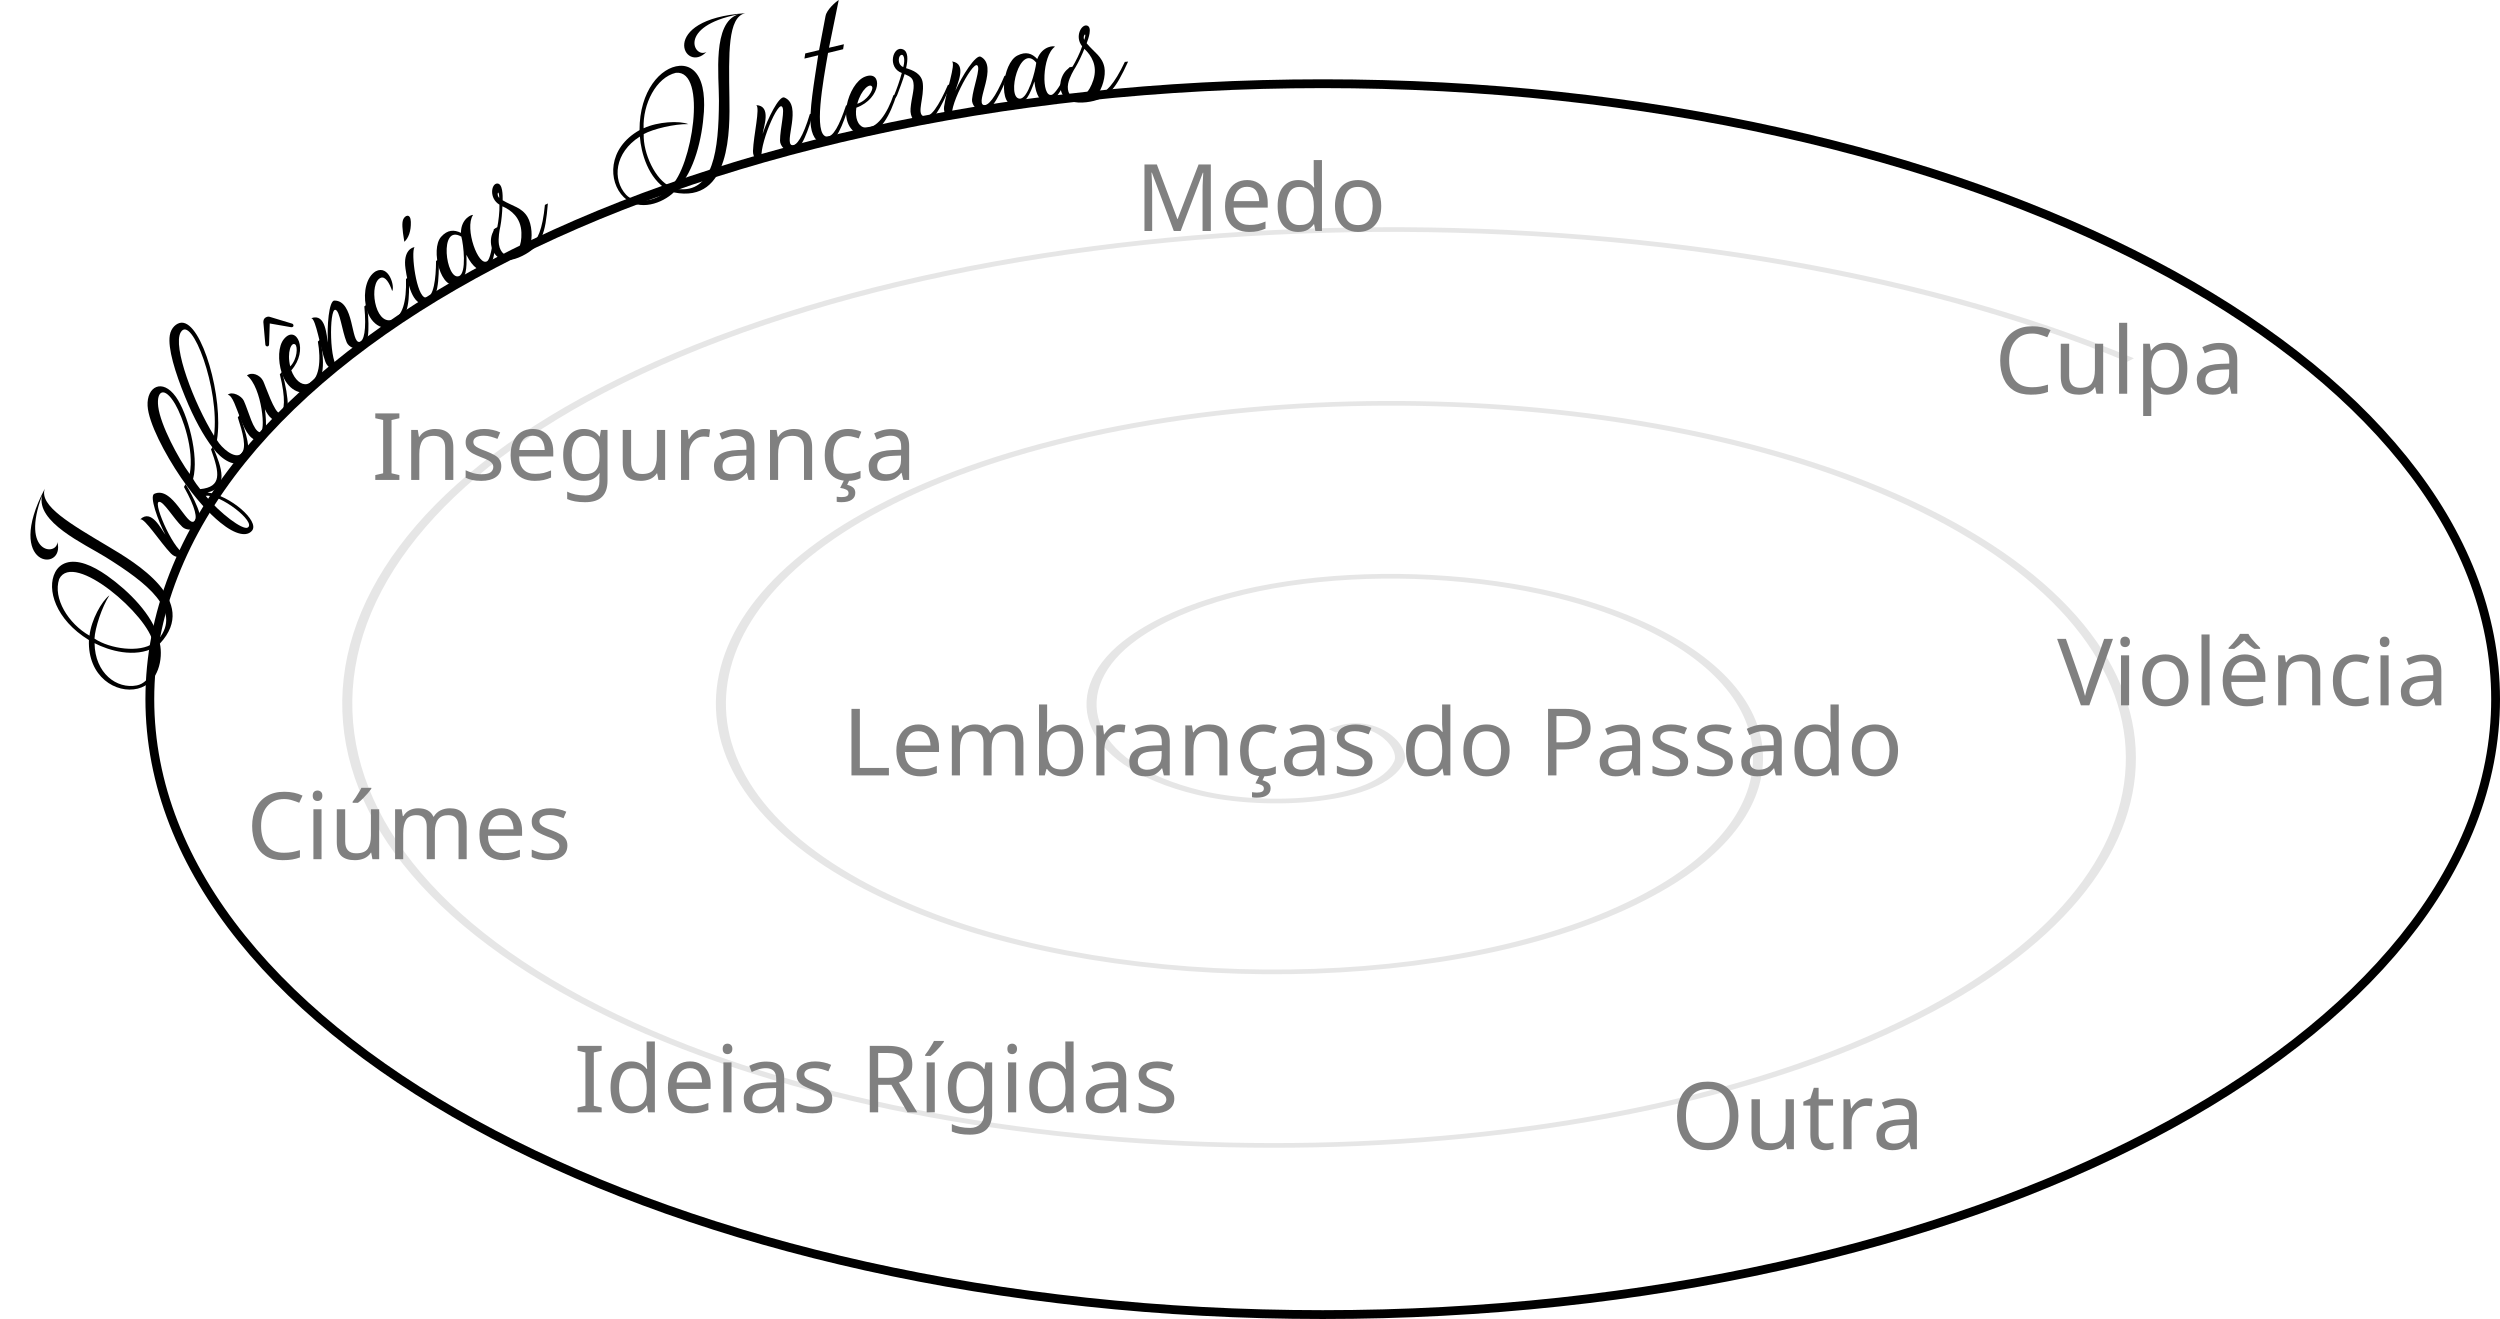
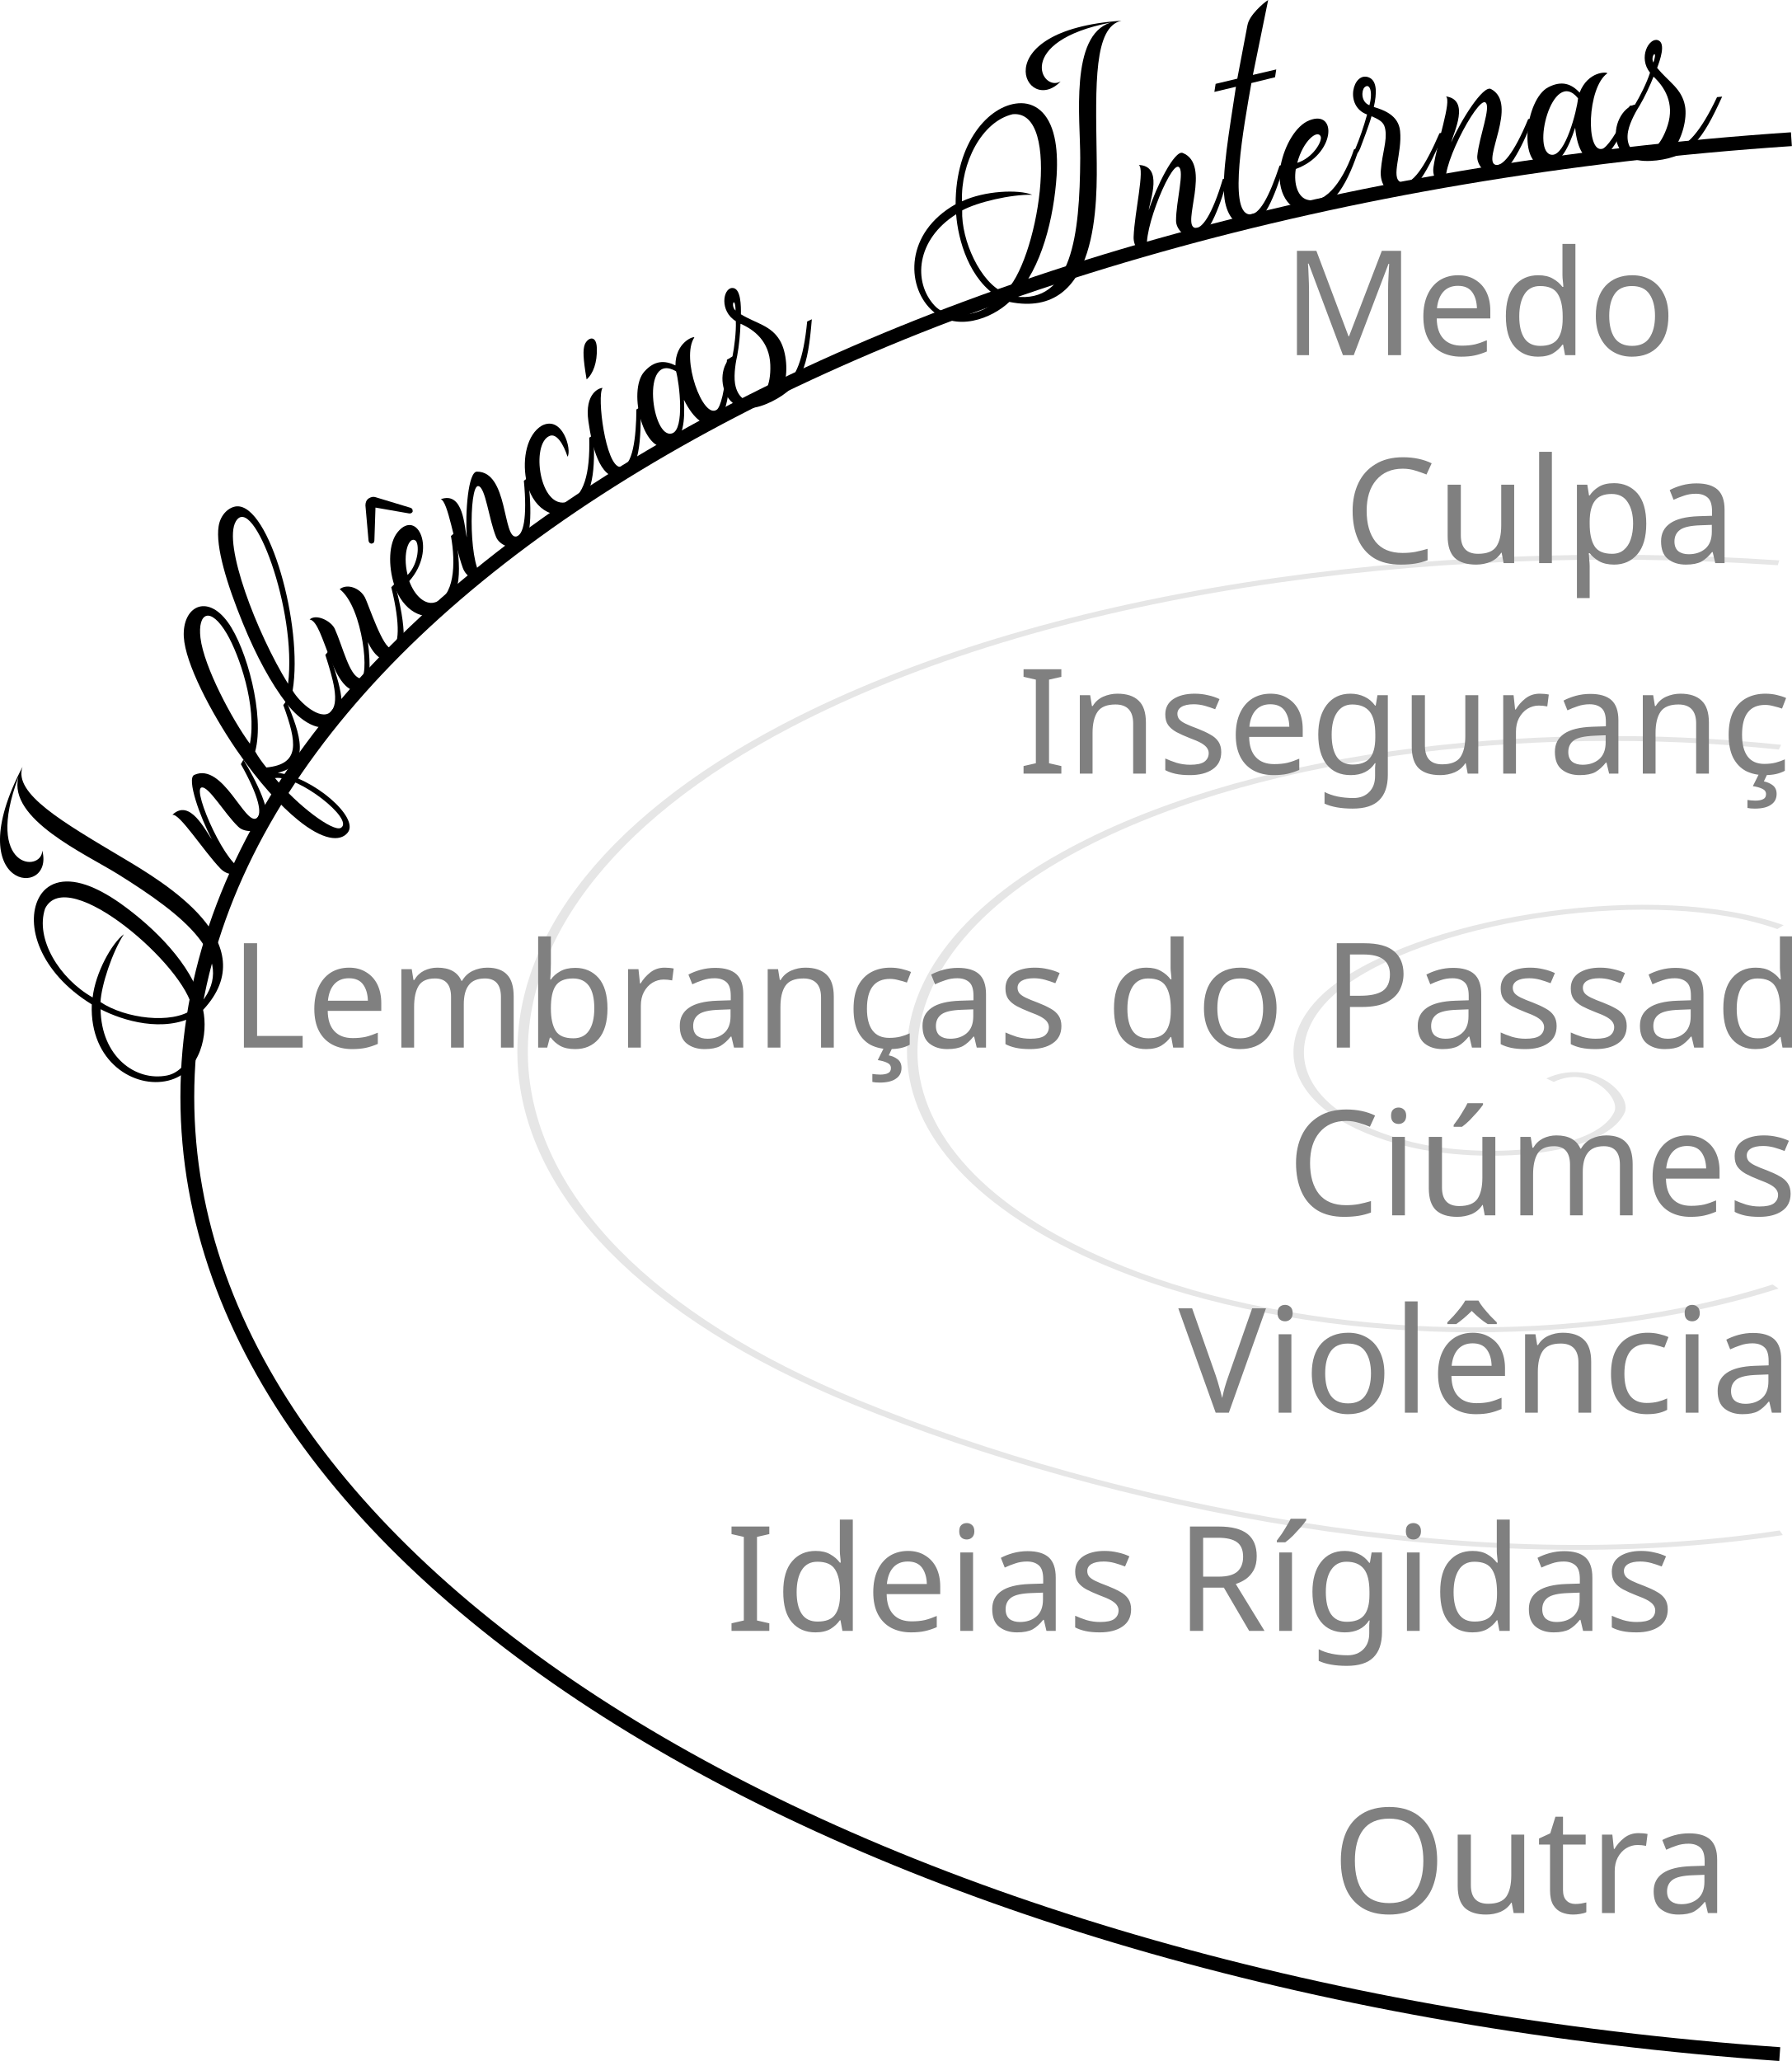
- <svg xmlns="http://www.w3.org/2000/svg" width="283.737mm" height="149.698mm" viewBox="0 0 283.737 149.698" version="1.1" id="svg8">
+ <svg xmlns="http://www.w3.org/2000/svg" width="129.622mm" height="149.07mm" viewBox="0 0 129.622 149.07" version="1.1" id="svg8">
  <defs id="defs2" />
-   <g id="layer1" transform="translate(-6.722394,-117.1508)">
-     <path style="fill:none;fill-rule:evenodd;stroke:#e6e6e6;stroke-width:0.265" id="path910" d="m 129.806,193.41 c 1.055,-1.055 1.943,0.902 1.754,1.754 -0.513,2.309 -3.47,2.68 -5.262,1.754 -3.205,-1.657 -3.58,-5.96 -1.754,-8.77 2.68,-4.123 8.484,-4.506 12.278,-1.754 5.057,3.668 5.444,11.019 1.754,15.786 -4.644,5.999 -13.56,6.388 -19.294,1.754 -6.944,-5.612 -7.335,-16.105 -1.754,-22.802 6.577,-7.892 18.651,-8.284 26.31,-1.754 8.842,7.539 9.234,21.199 1.754,29.818 -8.499,9.793 -23.748,10.186 -33.326,1.754 -10.745,-9.459 -11.138,-26.297 -1.754,-36.834 10.418,-11.698 28.847,-12.091 40.342,-1.754" transform="matrix(4.303111,0,0,2,-400.6105,-186.7106)" />
-     <text xml:space="preserve" style="font-style:normal;font-weight:normal;font-size:10.583px;line-height:1.25;font-family:sans-serif;letter-spacing:0px;word-spacing:0px;fill:#808080;fill-opacity:1;stroke:none;stroke-width:0.265;" x="135.581" y="143.369" id="medo">
-       <tspan x="135.581" y="143.369" style="font-style:normal;font-variant:normal;font-weight:normal;font-stretch:normal;font-family:Madelican;-inkscape-font-specification:Madelican;fill:#808080;stroke-width:0.265;" id="tspan43">Medo</tspan>
+   <g id="layer1" transform="translate(-10.17677,-117.1508)">
+     <path transform="matrix(2.860194,0,0,1.329359,-248.965,-61.83347)" style="fill:none;fill-rule:evenodd;stroke:#e6e6e6;stroke-width:0.265" d="m 129.806,193.41 c 1.055,-1.055 1.943,0.902 1.754,1.754 -0.513,2.309 -3.47,2.68 -5.262,1.754 -3.205,-1.657 -3.58,-5.96 -1.754,-8.77 2.343,-3.606 7.94,-5.475 11.09,-3.064 m -0.124,19.554 c -4.878,3.363 -11.489,3.126 -16.227,-0.703 -6.944,-5.612 -7.335,-16.105 -1.754,-22.802 4.51,-5.413 11.607,-7.298 18.092,-5.841 m 0.032,42.745 c -7.826,2.555 -16.904,-1.381 -23.386,-7.086 -10.745,-9.459 -11.138,-26.297 -1.754,-36.834 6.463,-7.258 16.011,-10.164 25.072,-8.856" id="path910" />
+     <text xml:space="preserve" style="font-style:normal;font-weight:normal;font-size:10.583px;line-height:1.25;font-family:sans-serif;letter-spacing:0px;word-spacing:0px;fill:#808080;fill-opacity:1;stroke:none;stroke-width:0.265" x="102.963" y="142.84" id="medo">
+       <tspan x="102.963" y="142.84" style="font-style:normal;font-variant:normal;font-weight:normal;font-stretch:normal;font-family:Madelican;-inkscape-font-specification:Madelican;fill:#808080;stroke-width:0.265" id="tspan43">Medo</tspan>
    </text>
-     <text id="inseguranca" y="171.62" x="48.896" style="font-style:normal;font-weight:normal;font-size:10.583px;line-height:1.25;font-family:sans-serif;letter-spacing:0px;word-spacing:0px;fill:#808080;fill-opacity:1;stroke:none;stroke-width:0.265;" xml:space="preserve">
-       <tspan id="tspan357" style="font-style:normal;font-variant:normal;font-weight:normal;font-stretch:normal;font-family:Madelican;-inkscape-font-specification:Madelican;fill:#808080;stroke-width:0.265;" y="171.62" x="48.896">Insegurança</tspan>
+     <text id="inseguranca" y="173.108" x="83.796" style="font-style:normal;font-weight:normal;font-size:10.583px;line-height:1.25;font-family:sans-serif;letter-spacing:0px;word-spacing:0px;fill:#808080;fill-opacity:1;stroke:none;stroke-width:0.265" xml:space="preserve">
+       <tspan id="tspan357" style="font-style:normal;font-variant:normal;font-weight:normal;font-stretch:normal;font-family:Madelican;-inkscape-font-specification:Madelican;fill:#808080;stroke-width:0.265" y="173.108" x="83.796">Insegurança</tspan>
    </text>
-     <text xml:space="preserve" style="font-style:normal;font-weight:normal;font-size:14.817px;line-height:1.25;font-family:sans-serif;letter-spacing:0px;word-spacing:0px;fill:#808080;fill-opacity:1;stroke:none;stroke-width:0.37;" x="34.698" y="214.667" id="ciumes">
-       <tspan x="34.698" y="214.667" style="font-style:normal;font-variant:normal;font-weight:normal;font-stretch:normal;font-size:10.583px;font-family:Madelican;-inkscape-font-specification:Madelican;fill:#808080;stroke-width:0.37;" id="tspan425">Ciúmes</tspan>
+     <text xml:space="preserve" style="font-style:normal;font-weight:normal;font-size:14.817px;line-height:1.25;font-family:sans-serif;letter-spacing:0px;word-spacing:0px;fill:#808080;fill-opacity:1;stroke:none;stroke-width:0.37" x="103.288" y="205.054" id="ciumes">
+       <tspan x="103.288" y="205.054" style="font-style:normal;font-variant:normal;font-weight:normal;font-stretch:normal;font-size:10.583px;font-family:Madelican;-inkscape-font-specification:Madelican;fill:#808080;stroke-width:0.37" id="tspan425">Ciúmes</tspan>
    </text>
-     <text id="outra_interna" y="247.582" x="196.414" style="font-style:normal;font-weight:normal;font-size:14.817px;line-height:1.25;font-family:sans-serif;letter-spacing:0px;word-spacing:0px;fill:#808080;fill-opacity:1;stroke:none;stroke-width:0.37;" xml:space="preserve">
-       <tspan id="tspan573" style="font-style:normal;font-variant:normal;font-weight:normal;font-stretch:normal;font-size:10.583px;font-family:Madelican;-inkscape-font-specification:Madelican;fill:#808080;stroke-width:0.37;" y="247.582" x="196.414">Outra</tspan>
+     <text id="outra_interna" y="255.519" x="106.533" style="font-style:normal;font-weight:normal;font-size:14.817px;line-height:1.25;font-family:sans-serif;letter-spacing:0px;word-spacing:0px;fill:#808080;fill-opacity:1;stroke:none;stroke-width:0.37" xml:space="preserve">
+       <tspan id="tspan573" style="font-style:normal;font-variant:normal;font-weight:normal;font-stretch:normal;font-size:10.583px;font-family:Madelican;-inkscape-font-specification:Madelican;fill:#808080;stroke-width:0.37" y="255.519" x="106.533">Outra</tspan>
    </text>
-     <text xml:space="preserve" style="font-style:normal;font-weight:normal;font-size:14.817px;line-height:1.25;font-family:sans-serif;letter-spacing:0px;word-spacing:0px;fill:#808080;fill-opacity:1;stroke:none;stroke-width:0.37;" x="71.853" y="243.401" id="ideias">
-       <tspan x="71.853" y="243.401" style="font-style:normal;font-variant:normal;font-weight:normal;font-stretch:normal;font-size:10.583px;font-family:Madelican;-inkscape-font-specification:Madelican;fill:#808080;stroke-width:0.37;" id="tspan625">Ideias Rígidas</tspan>
+     <text xml:space="preserve" style="font-style:normal;font-weight:normal;font-size:14.817px;line-height:1.25;font-family:sans-serif;letter-spacing:0px;word-spacing:0px;fill:#808080;fill-opacity:1;stroke:none;stroke-width:0.37" x="62.67" y="235.109" id="ideias">
+       <tspan x="62.67" y="235.109" style="font-style:normal;font-variant:normal;font-weight:normal;font-stretch:normal;font-size:10.583px;font-family:Madelican;-inkscape-font-specification:Madelican;fill:#808080;stroke-width:0.37" id="tspan625">Ideias Rígidas</tspan>
    </text>
-     <text id="violencia" y="197.204" x="240.19" style="font-style:normal;font-weight:normal;font-size:14.817px;line-height:1.25;font-family:sans-serif;letter-spacing:0px;word-spacing:0px;fill:#808080;fill-opacity:1;stroke:none;stroke-width:0.37;" xml:space="preserve">
-       <tspan id="tspan698" style="font-style:normal;font-variant:normal;font-weight:normal;font-stretch:normal;font-size:10.583px;font-family:Madelican;-inkscape-font-specification:Madelican;fill:#808080;stroke-width:0.37;" y="197.204" x="240.19">Violência</tspan>
+     <text id="violencia" y="219.33" x="95.413" style="font-style:normal;font-weight:normal;font-size:14.817px;line-height:1.25;font-family:sans-serif;letter-spacing:0px;word-spacing:0px;fill:#808080;fill-opacity:1;stroke:none;stroke-width:0.37" xml:space="preserve">
+       <tspan id="tspan698" style="font-style:normal;font-variant:normal;font-weight:normal;font-stretch:normal;font-size:10.583px;font-family:Madelican;-inkscape-font-specification:Madelican;fill:#808080;stroke-width:0.37" y="219.33" x="95.413">Violência</tspan>
    </text>
-     <text xml:space="preserve" style="font-style:normal;font-weight:normal;font-size:14.817px;line-height:1.25;font-family:sans-serif;letter-spacing:0px;word-spacing:0px;fill:#808080;fill-opacity:1;stroke:none;stroke-width:0.37;" x="102.327" y="205.155" id="lembrancas">
-       <tspan x="102.327" y="205.155" style="font-style:normal;font-variant:normal;font-weight:normal;font-stretch:normal;font-size:10.583px;font-family:Madelican;-inkscape-font-specification:Madelican;fill:#808080;stroke-width:0.37;" id="tspan725">Lembranças do Passado</tspan>
+     <text xml:space="preserve" style="font-style:normal;font-weight:normal;font-size:14.817px;line-height:1.25;font-family:sans-serif;letter-spacing:0px;word-spacing:0px;fill:#808080;fill-opacity:1;stroke:none;stroke-width:0.37" x="26.791" y="192.921" id="lembrancas">
+       <tspan x="26.791" y="192.921" style="font-style:normal;font-variant:normal;font-weight:normal;font-stretch:normal;font-size:10.583px;font-family:Madelican;-inkscape-font-specification:Madelican;fill:#808080;stroke-width:0.37" id="tspan725">Lembranças do Passado</tspan>
    </text>
-     <text xml:space="preserve" style="font-style:normal;font-weight:normal;font-size:14.817px;line-height:1.25;font-family:sans-serif;letter-spacing:0px;word-spacing:0px;fill:#808080;fill-opacity:1;stroke:none;stroke-width:0.37;" x="233.092" y="161.836" id="culpa">
-       <tspan x="233.092" y="161.836" style="font-style:normal;font-variant:normal;font-weight:normal;font-stretch:normal;font-size:10.583px;font-family:Madelican;-inkscape-font-specification:Madelican;fill:#808080;stroke-width:0.37;" id="tspan733">Culpa</tspan>
-       <tspan x="233.092" y="181.63" style="font-style:normal;font-variant:normal;font-weight:normal;font-stretch:normal;font-size:10.583px;font-family:Madelican;-inkscape-font-specification:Madelican;fill:#808080;stroke-width:0.37;" id="tspan735" />
+     <text xml:space="preserve" style="font-style:normal;font-weight:normal;font-size:14.817px;line-height:1.25;font-family:sans-serif;letter-spacing:0px;word-spacing:0px;fill:#808080;fill-opacity:1;stroke:none;stroke-width:0.37" x="107.381" y="157.878" id="culpa">
+       <tspan x="107.381" y="157.878" style="font-style:normal;font-variant:normal;font-weight:normal;font-stretch:normal;font-size:10.583px;font-family:Madelican;-inkscape-font-specification:Madelican;fill:#808080;stroke-width:0.37" id="tspan733">Culpa</tspan>
+       <tspan x="107.381" y="177.672" style="font-style:normal;font-variant:normal;font-weight:normal;font-stretch:normal;font-size:10.583px;font-family:Madelican;-inkscape-font-specification:Madelican;fill:#808080;stroke-width:0.37" id="tspan735" />
    </text>
    <g id="g906" transform="translate(-13.39253,-4.499853)">
-       <ellipse transform="scale(-1)" cx="-170.236" cy="-201" rx="133.116" ry="69.849" id="path895" style="opacity:1;fill:none;fill-opacity:1;stroke:#000000;stroke-width:1;stroke-linejoin:round;stroke-miterlimit:4;stroke-dasharray:none;stroke-dashoffset:0;stroke-opacity:1" />
+       <path transform="scale(-1)" style="opacity:1;fill:none;fill-opacity:1;stroke:#000000;stroke-width:1;stroke-linejoin:round;stroke-miterlimit:4;stroke-dasharray:none;stroke-dashoffset:0;stroke-opacity:1" d="m -152.314,-270.221 c 65.042,4.593 115.194,33.834 115.194,69.222 -5e-6,35.54 -50.585,64.881 -116.037,69.28" id="path895" />
      <g aria-label="Influências Internas" style="font-style:normal;font-weight:normal;font-size:14.817px;line-height:1.25;font-family:sans-serif;letter-spacing:0px;word-spacing:0px;fill:#000000;fill-opacity:1;stroke:none;stroke-width:0.37" id="text863">
        <path d="m 25.196,177.122 c -4.69,8.94 2.345,9.56 1.432,6.049 -0.032,1.613 -4.231,1.35 -1.729,-5.311 -0.764,3.023 4.794,5.525 7.192,7.011 4.778,2.976 8.658,6.059 6.05,9.277 -0.72,-2.728 -3.381,-5.395 -5.875,-7.166 -0.847,-0.594 -1.69,-1.06 -2.453,-1.32 -1.73,-0.594 -2.904,-0.101 -3.442,0.946 -0.98,1.895 0.023,5.351 3.837,7.689 -0.157,4.181 3.096,6.118 5.543,5.511 2.396,-0.602 2.873,-3.445 2.511,-5.115 4.539,-4.86 -2.816,-9.21 -5.815,-10.996 -4.32,-2.574 -7.924,-4.643 -7.25,-6.575 z m 10.461,22.316 c -2.294,0.456 -4.765,-1.378 -4.81,-4.791 1.63,0.842 4.552,1.711 6.83,0.479 0.416,1.878 -0.535,4.017 -2.02,4.311 z m 1.839,-4.777 c -1.488,1.083 -4.863,0.67 -6.657,-0.533 0.062,-1.225 0.846,-3.598 1.69,-4.905 -0.869,0.64 -2.058,2.784 -2.258,4.571 -2.402,-1.36 -4.174,-4.237 -3.44,-6.427 1.618,-3.267 10.202,4.184 10.665,7.294 z" style="font-style:normal;font-variant:normal;font-weight:normal;font-stretch:normal;font-size:16.933px;font-family:Madelican;-inkscape-font-specification:Madelican;fill:#000000;stroke-width:0.37" id="path166" />
        <path d="m 42.139,180.822 c -0.837,0.604 -2.436,-4.059 -4.516,-3.124 -0.577,0.256 0.418,3.061 1.267,4.648 -0.456,-0.575 -1.572,-2.992 -2.855,-1.757 0.52,-0.136 2.234,2.584 3.48,3.882 0.517,0.533 1.282,0.552 1.684,-6.7e-4 -1.109,0.226 -3.764,-5.686 -3.054,-5.859 0.509,-0.133 1.654,1.875 2.667,2.844 0.437,0.422 1.377,0.415 1.895,-0.091 0.708,-0.713 -0.702,-3.417 -1.532,-4.767 l -0.181,0.325 c 1.343,2.383 1.549,3.613 1.144,3.899 z" style="font-style:normal;font-variant:normal;font-weight:normal;font-stretch:normal;font-size:16.933px;font-family:Madelican;-inkscape-font-specification:Madelican;fill:#000000;stroke-width:0.37" id="path168" />
        <path d="m 36.866,167.718 c 0.106,1.909 1.937,5.417 3.788,8.138 1.68,2.448 3.216,4.084 4.456,5.095 1.784,1.458 3.057,1.62 3.614,0.92 0.876,-1.092 -2.534,-4.016 -5.061,-4.327 2.392,-0.544 1.655,-2.749 0.615,-5.199 l -0.215,0.304 c 0.995,2.743 1.231,4.268 -1.224,4.514 -0.299,-0.364 -0.595,-0.776 -0.809,-1.161 0.694,-2.609 -0.612,-7.457 -1.969,-9.332 -1.516,-2.108 -3.31,-1.15 -3.196,1.048 z m 11.361,13.811 c -0.562,0.321 -3.174,-1.642 -4.765,-3.601 1.634,-0.261 5.789,2.999 4.765,3.601 z m -8.235,-14.017 c 0.864,1.484 2.182,5.185 1.654,7.932 -1.274,-1.734 -3.325,-5.56 -3.575,-7.653 -0.218,-1.837 0.725,-2.324 1.921,-0.28 z" style="font-style:normal;font-variant:normal;font-weight:normal;font-stretch:normal;font-size:16.933px;font-family:Madelican;-inkscape-font-specification:Madelican;fill:#000000;stroke-width:0.37" id="path170" />
        <path d="m 40.699,158.273 c -0.537,0.036 -1.177,0.557 -1.315,1.444 -0.233,1.465 0.596,4.185 1.758,7.022 0.97,2.385 2.075,4.388 3.131,5.755 0.998,1.32 2.524,2.305 3.475,1.451 1.13,-1.016 0.222,-3.178 -0.406,-5.211 l -0.239,0.285 c 0.53,1.661 1.107,3.535 0.335,4.161 -0.706,0.574 -2.167,-0.67 -2.7,-1.579 0.778,-4.706 -1.686,-13.462 -4.04,-13.328 z m -0.068,1.086 c 1.23,-2.076 4.44,6.419 3.776,11.749 -2.277,-3.683 -4.736,-10.138 -3.776,-11.749 z" style="font-style:normal;font-variant:normal;font-weight:normal;font-stretch:normal;font-size:16.933px;font-family:Madelican;-inkscape-font-specification:Madelican;fill:#000000;stroke-width:0.37" id="path172" />
        <path d="m 51.882,168.528 c -0.578,0.126 -1.68,-3.217 -1.905,-3.648 -0.361,-0.705 -1.293,-1.044 -1.834,-0.614 1.715,1.322 2.204,6.64 1.455,6.446 -0.767,-0.2 -1.23,-2.296 -1.811,-3.579 -0.261,-0.571 -1.352,-1.114 -1.822,-0.673 1.082,0.104 1.602,5.685 3.779,5.151 0.636,-0.15 0.649,-1.881 0.44,-3.517 0.409,0.892 1.044,1.555 1.838,1.246 0.992,-0.38 0.974,-2.21 0.112,-5.479 l -0.261,0.265 c 0.683,2.744 0.558,4.282 0.01,4.402 z" style="font-style:normal;font-variant:normal;font-weight:normal;font-stretch:normal;font-size:16.933px;font-family:Madelican;-inkscape-font-specification:Madelican;fill:#000000;stroke-width:0.37" id="path174" />
        <path d="m 54.967,165.236 c -0.644,0.152 -1.391,-0.459 -1.792,-1.555 2.019,-2.292 0.581,-5.245 -0.826,-3.56 -0.674,0.801 -0.705,2.446 -0.262,3.844 0.608,1.879 2.156,2.672 3.283,2.015 1.694,-0.973 1.552,-3.451 1.108,-5.811 l -0.288,0.249 c 0.364,2.014 0.249,4.473 -1.224,4.817 z m -1.344,-4.488 c 0.289,0.22 0.262,1.631 -0.568,2.491 -0.398,-1.623 0.124,-2.828 0.568,-2.491 z m -2.892,-2.385 2.42,0.422 c 0.087,0.012 0.159,-0.006 0.202,-0.044 0.006,-0.005 0.025,-0.022 0.051,-0.055 0.026,-0.033 0.024,-0.086 0.006,-0.158 -0.004,-0.03 -0.019,-0.06 -0.035,-0.079 -0.027,-0.031 -0.067,-0.052 -0.118,-0.073 l -2.518,-0.763 c -0.143,-0.051 -0.297,-0.027 -0.468,0.066 -0.03,0.015 -0.055,0.037 -0.087,0.064 -0.113,0.097 -0.177,0.251 -0.18,0.462 l 0.225,2.549 c 0.007,0.059 0.027,0.107 0.06,0.145 0.016,0.019 0.044,0.038 0.095,0.06 0.04,0.021 0.099,0.013 0.16,-0.018 0.013,-0.011 0.03,-0.015 0.037,-0.021 0.044,-0.038 0.066,-0.101 0.071,-0.171 z" style="font-style:normal;font-variant:normal;font-weight:normal;font-stretch:normal;font-size:16.933px;font-family:Madelican;-inkscape-font-specification:Madelican;fill:#000000;stroke-width:0.37" id="path176" />
        <path d="m 60.927,160.453 c -1.01,0.212 -0.578,-4.699 -2.858,-4.689 -0.632,-4.8e-4 -0.861,2.967 -0.73,4.762 -0.183,-0.711 -0.221,-3.373 -1.895,-2.765 0.531,0.087 0.992,3.269 1.603,4.961 0.256,0.697 0.948,1.025 1.539,0.683 -1.105,-0.244 -1.13,-6.725 -0.411,-6.594 0.519,0.085 0.75,2.385 1.282,3.682 0.228,0.563 1.09,0.939 1.769,0.686 0.937,-0.364 0.746,-3.408 0.536,-4.978 l -0.297,0.224 c 0.26,2.723 -0.052,3.931 -0.538,4.028 z" style="font-style:normal;font-variant:normal;font-weight:normal;font-stretch:normal;font-size:16.933px;font-family:Madelican;-inkscape-font-specification:Madelican;fill:#000000;stroke-width:0.37" id="path178" />
        <path d="m 64.62,157.951 c -2.022,0.616 -2.686,-4.231 -1.281,-4.775 0.498,-0.191 0.985,0.587 1.287,1.508 0.322,-0.501 -0.366,-3.021 -1.866,-2.245 -1.066,0.637 -1.414,2.356 -1.133,3.886 0.378,2.051 1.944,3.066 3.347,2.265 1.594,-0.918 1.638,-3.17 1.53,-5.488 l -0.31,0.206 c 0.071,2.591 -0.396,4.28 -1.573,4.644 z" style="font-style:normal;font-variant:normal;font-weight:normal;font-stretch:normal;font-size:16.933px;font-family:Madelican;-inkscape-font-specification:Madelican;fill:#000000;stroke-width:0.37" id="path180" />
        <path d="m 69.605,151.266 c -0.01,1.967 -0.261,4.223 -1.179,4.159 -1.055,-0.068 -1.693,-5.14 -1.267,-5.715 -0.194,-0.018 -1.326,0.347 -1.023,2.433 0.257,1.786 0.805,4.102 2.202,4.031 1.595,-0.094 1.587,-3.034 1.586,-5.101 z m -2.861,-4.435 c -0.032,-1.014 -0.68,-0.758 -0.877,-0.253 -0.134,0.37 -0.126,0.975 0.137,2.515 0.473,-0.401 0.777,-1.241 0.74,-2.262 z" style="font-style:normal;font-variant:normal;font-weight:normal;font-stretch:normal;font-size:16.933px;font-family:Madelican;-inkscape-font-specification:Madelican;fill:#000000;stroke-width:0.37" id="path182" />
        <path d="m 75.433,151.275 c -1.014,0.766 -2.63,-3.738 -1.636,-5.217 -0.041,-0.11 -1.365,0.345 -1.368,2.021 -0.778,-0.377 -1.518,-0.371 -2.249,0.449 -1.266,1.411 0.011,6.297 1.884,5.346 0.961,-0.483 1.057,-1.815 0.981,-3.307 0.749,1.503 1.556,1.931 2.127,1.753 1.205,-0.362 1.185,-3.521 1.311,-4.831 l -0.327,0.177 c -0.128,2.365 -0.496,3.439 -0.723,3.609 z m -3.235,1.717 c -1.481,0.512 -2.305,-5.983 0.276,-4.486 0.248,0.891 0.628,4.175 -0.276,4.486 z" style="font-style:normal;font-variant:normal;font-weight:normal;font-stretch:normal;font-size:16.933px;font-family:Madelican;-inkscape-font-specification:Madelican;fill:#000000;stroke-width:0.37" id="path184" />
        <path d="m 80.248,149.564 c 0.352,-0.892 0.236,-2.459 -0.264,-3.292 -0.65,-1.091 -1.687,-1.209 -2.818,-1.888 0.006,-0.544 0.019,-1.934 -0.636,-1.905 -0.67,0.036 -0.921,1.678 0.268,2.401 0.035,0.762 -0.116,1.943 -0.241,2.544 -0.804,0.504 -1.005,2.057 -0.287,3.042 0.769,1.053 2.058,0.757 3.132,0.225 2.198,-1.097 2.614,-2.506 2.893,-5.948 l -0.336,0.161 c -0.271,2.787 -0.834,4.101 -1.713,4.659 z m -3.469,-5.453 c -0.404,-0.366 -0.021,-1.136 0,0 z m -0.038,5.288 c -0.11,-0.708 0.078,-1.696 0.158,-2.028 0.134,-0.697 0.217,-1.616 0.237,-2.304 0.995,0.432 2.093,1.272 2.156,2.974 0.119,3.142 -2.24,3.326 -2.55,1.357 z" style="font-style:normal;font-variant:normal;font-weight:normal;font-stretch:normal;font-size:16.933px;font-family:Madelican;-inkscape-font-specification:Madelican;fill:#000000;stroke-width:0.37" id="path186" />
        <path d="m 104.696,123.149 c -10.072,0.693 -6.911,7.009 -4.4,4.39 -1.391,0.818 -3.368,-2.895 3.616,-4.257 -2.975,0.934 -2.192,6.979 -2.2,9.8 -0.029,5.629 -0.621,10.55 -4.728,10.016 1.946,-2.044 2.821,-5.708 3.022,-8.76 0.062,-1.033 0.016,-1.995 -0.162,-2.781 -0.401,-1.784 -1.437,-2.526 -2.61,-2.435 -2.128,0.159 -4.545,2.825 -4.536,7.298 -3.643,2.058 -3.587,5.844 -1.787,7.61 1.769,1.724 4.439,0.64 5.672,-0.543 6.518,1.318 6.367,-7.226 6.315,-10.717 -0.073,-5.028 -0.201,-9.182 1.798,-9.621 z m -13.519,20.608 c -1.591,-1.715 -1.325,-4.78 1.558,-6.608 0.137,1.83 0.93,4.774 3.173,6.068 -1.381,1.338 -3.702,1.65 -4.731,0.54 z m 5.032,-0.939 c -1.702,-0.7 -3.12,-3.79 -3.036,-5.948 1.075,-0.59 3.507,-1.166 5.063,-1.132 -1,-0.404 -3.45,-0.293 -5.076,0.473 -0.102,-2.758 1.42,-5.776 3.669,-6.299 3.631,-0.335 1.786,10.881 -0.62,12.906 z" style="font-style:normal;font-variant:normal;font-weight:normal;font-stretch:normal;font-size:16.933px;font-family:Madelican;-inkscape-font-specification:Madelican;fill:#000000;stroke-width:0.37" id="path188" />
        <path d="m 110.021,138.132 c -1.016,-0.182 1.224,-4.573 -0.894,-5.418 -0.586,-0.237 -1.909,2.428 -2.46,4.142 0.096,-0.728 1.058,-3.211 -0.722,-3.273 0.46,0.279 -0.304,3.403 -0.371,5.201 -0.024,0.742 0.495,1.305 1.171,1.21 -0.933,-0.64 1.47,-6.659 2.088,-6.268 0.45,0.273 -0.197,2.492 -0.19,3.894 7e-5,0.608 0.659,1.279 1.383,1.299 1.005,0.013 1.968,-2.881 2.361,-4.416 l -0.359,0.096 c -0.779,2.622 -1.52,3.625 -2.007,3.533 z" style="font-style:normal;font-variant:normal;font-weight:normal;font-stretch:normal;font-size:16.933px;font-family:Madelican;-inkscape-font-specification:Madelican;fill:#000000;stroke-width:0.37" id="path190" />
        <path d="m 113.81,123.464 -0.736,3.876 -1.568,0.376 -0.09,0.583 1.56,-0.374 c -0.467,3.122 -1.061,6.419 -0.824,8.114 0.192,1.365 0.934,2.012 1.66,1.957 1.182,-0.105 1.957,-2.119 2.681,-4.453 l -0.362,0.087 c -0.751,2.255 -1.48,3.646 -2.215,3.525 -1.49,-0.255 -0.392,-6.241 0.178,-9.498 l 1.711,-0.419 0.086,-0.565 -1.69,0.397 1.106,-5.418 c -0.363,0.223 -1.374,1.112 -1.495,1.813 z" style="font-style:normal;font-variant:normal;font-weight:normal;font-stretch:normal;font-size:16.933px;font-family:Madelican;-inkscape-font-specification:Madelican;fill:#000000;stroke-width:0.37" id="path192" />
        <path d="m 118.132,136.098 c -0.638,-0.175 -1.001,-1.069 -0.827,-2.224 2.871,-1.043 3.024,-4.325 0.982,-3.52 -0.975,0.38 -1.792,1.808 -2.073,3.248 -0.367,1.94 0.612,3.378 1.915,3.342 1.954,-0.042 3.017,-2.285 3.758,-4.568 l -0.372,0.08 c -0.646,1.941 -1.926,4.045 -3.384,3.641 z m 0.972,-4.583 c 0.148,0.332 -0.552,1.557 -1.693,1.914 0.429,-1.615 1.464,-2.423 1.693,-1.914 z" style="font-style:normal;font-variant:normal;font-weight:normal;font-stretch:normal;font-size:16.933px;font-family:Madelican;-inkscape-font-specification:Madelican;fill:#000000;stroke-width:0.37" id="path194" />
        <path d="m 124.881,134.821 c -0.721,-0.344 0.134,-2.103 -0.031,-3.696 -0.115,-1.148 -1.196,-1.525 -1.9,-1.737 0.22,-0.975 0.257,-1.899 -0.37,-2.143 -1.135,-0.443 -1.796,2.08 -0.116,2.689 -0.262,0.933 -0.529,1.706 -0.87,2.528 -0.136,0.303 0.1,0.578 0.366,-0.069 0.137,-0.345 0.68,-1.794 0.823,-2.334 0.721,0.302 0.927,0.499 1.002,0.989 0.126,0.801 -0.216,1.622 -0.327,2.914 -0.093,1.027 0.506,1.747 1.25,1.725 1.265,0.014 2.109,-1.625 3.357,-4.468 l -0.366,0.069 c -1.003,2.317 -1.997,3.918 -2.818,3.534 z m -2.249,-5.559 c -0.635,-0.242 -0.575,-1.087 -0.353,-1.296 0.365,-0.338 0.621,0.304 0.353,1.296 z" style="font-style:normal;font-variant:normal;font-weight:normal;font-stretch:normal;font-size:16.933px;font-family:Madelican;-inkscape-font-specification:Madelican;fill:#000000;stroke-width:0.37" id="path196" />
        <path d="m 131.752,133.57 c -0.992,-0.286 1.69,-4.422 -0.329,-5.482 -0.558,-0.296 -2.15,2.218 -2.875,3.866 0.171,-0.714 1.384,-3.084 -0.38,-3.33 0.429,0.325 -0.655,3.353 -0.906,5.135 -0.1,0.736 0.357,1.35 1.04,1.325 -0.862,-0.733 2.15,-6.471 2.725,-6.019 0.419,0.318 -0.454,2.459 -0.591,3.854 -0.063,0.604 0.523,1.34 1.242,1.435 0.998,0.117 2.255,-2.662 2.805,-4.148 l -0.367,0.059 c -1.046,2.528 -1.887,3.449 -2.362,3.307 z" style="font-style:normal;font-variant:normal;font-weight:normal;font-stretch:normal;font-size:16.933px;font-family:Madelican;-inkscape-font-specification:Madelican;fill:#000000;stroke-width:0.37" id="path198" />
        <path d="m 139.488,132.411 c -1.222,0.35 -1.107,-4.434 0.353,-5.456 0.002,-0.117 -1.398,-0.169 -2.004,1.393 -0.59,-0.632 -1.283,-0.893 -2.26,-0.391 -1.69,0.86 -2.258,5.878 -0.168,5.666 1.07,-0.105 1.639,-1.313 2.106,-2.732 0.158,1.672 0.756,2.362 1.353,2.401 1.255,0.096 2.373,-2.858 2.963,-4.035 l -0.369,0.048 c -0.971,2.16 -1.701,3.03 -1.974,3.107 z m -3.637,0.437 c -1.566,-0.056 0.004,-6.412 1.873,-4.086 -0.089,0.92 -0.918,4.121 -1.873,4.086 z" style="font-style:normal;font-variant:normal;font-weight:normal;font-stretch:normal;font-size:16.933px;font-family:Madelican;-inkscape-font-specification:Madelican;fill:#000000;stroke-width:0.37" id="path200" />
        <path d="m 144.589,132.479 c 0.634,-0.72 1.055,-2.234 0.868,-3.187 -0.242,-1.247 -1.178,-1.71 -2.012,-2.731 0.19,-0.509 0.673,-1.813 0.047,-2.007 -0.643,-0.193 -1.435,1.266 -0.561,2.35 -0.226,0.729 -0.767,1.789 -1.089,2.312 -0.927,0.201 -1.643,1.595 -1.301,2.765 0.367,1.251 1.679,1.41 2.87,1.273 2.439,-0.287 3.309,-1.472 4.737,-4.615 l -0.37,0.037 c -1.2,2.531 -2.175,3.576 -3.19,3.803 z m -1.416,-6.306 c -0.256,-0.481 0.365,-1.076 0,0 z m -1.827,4.962 c 0.137,-0.704 0.648,-1.569 0.835,-1.854 0.362,-0.61 0.752,-1.447 1.003,-2.087 0.789,0.743 1.538,1.906 1.02,3.529 -0.953,2.996 -3.235,2.37 -2.859,0.412 z" style="font-style:normal;font-variant:normal;font-weight:normal;font-stretch:normal;font-size:16.933px;font-family:Madelican;-inkscape-font-specification:Madelican;fill:#000000;stroke-width:0.37" id="path202" />
      </g>
    </g>
    <g transform="translate(11.33582,105.3184)" id="g893" />
  </g>
</svg>
